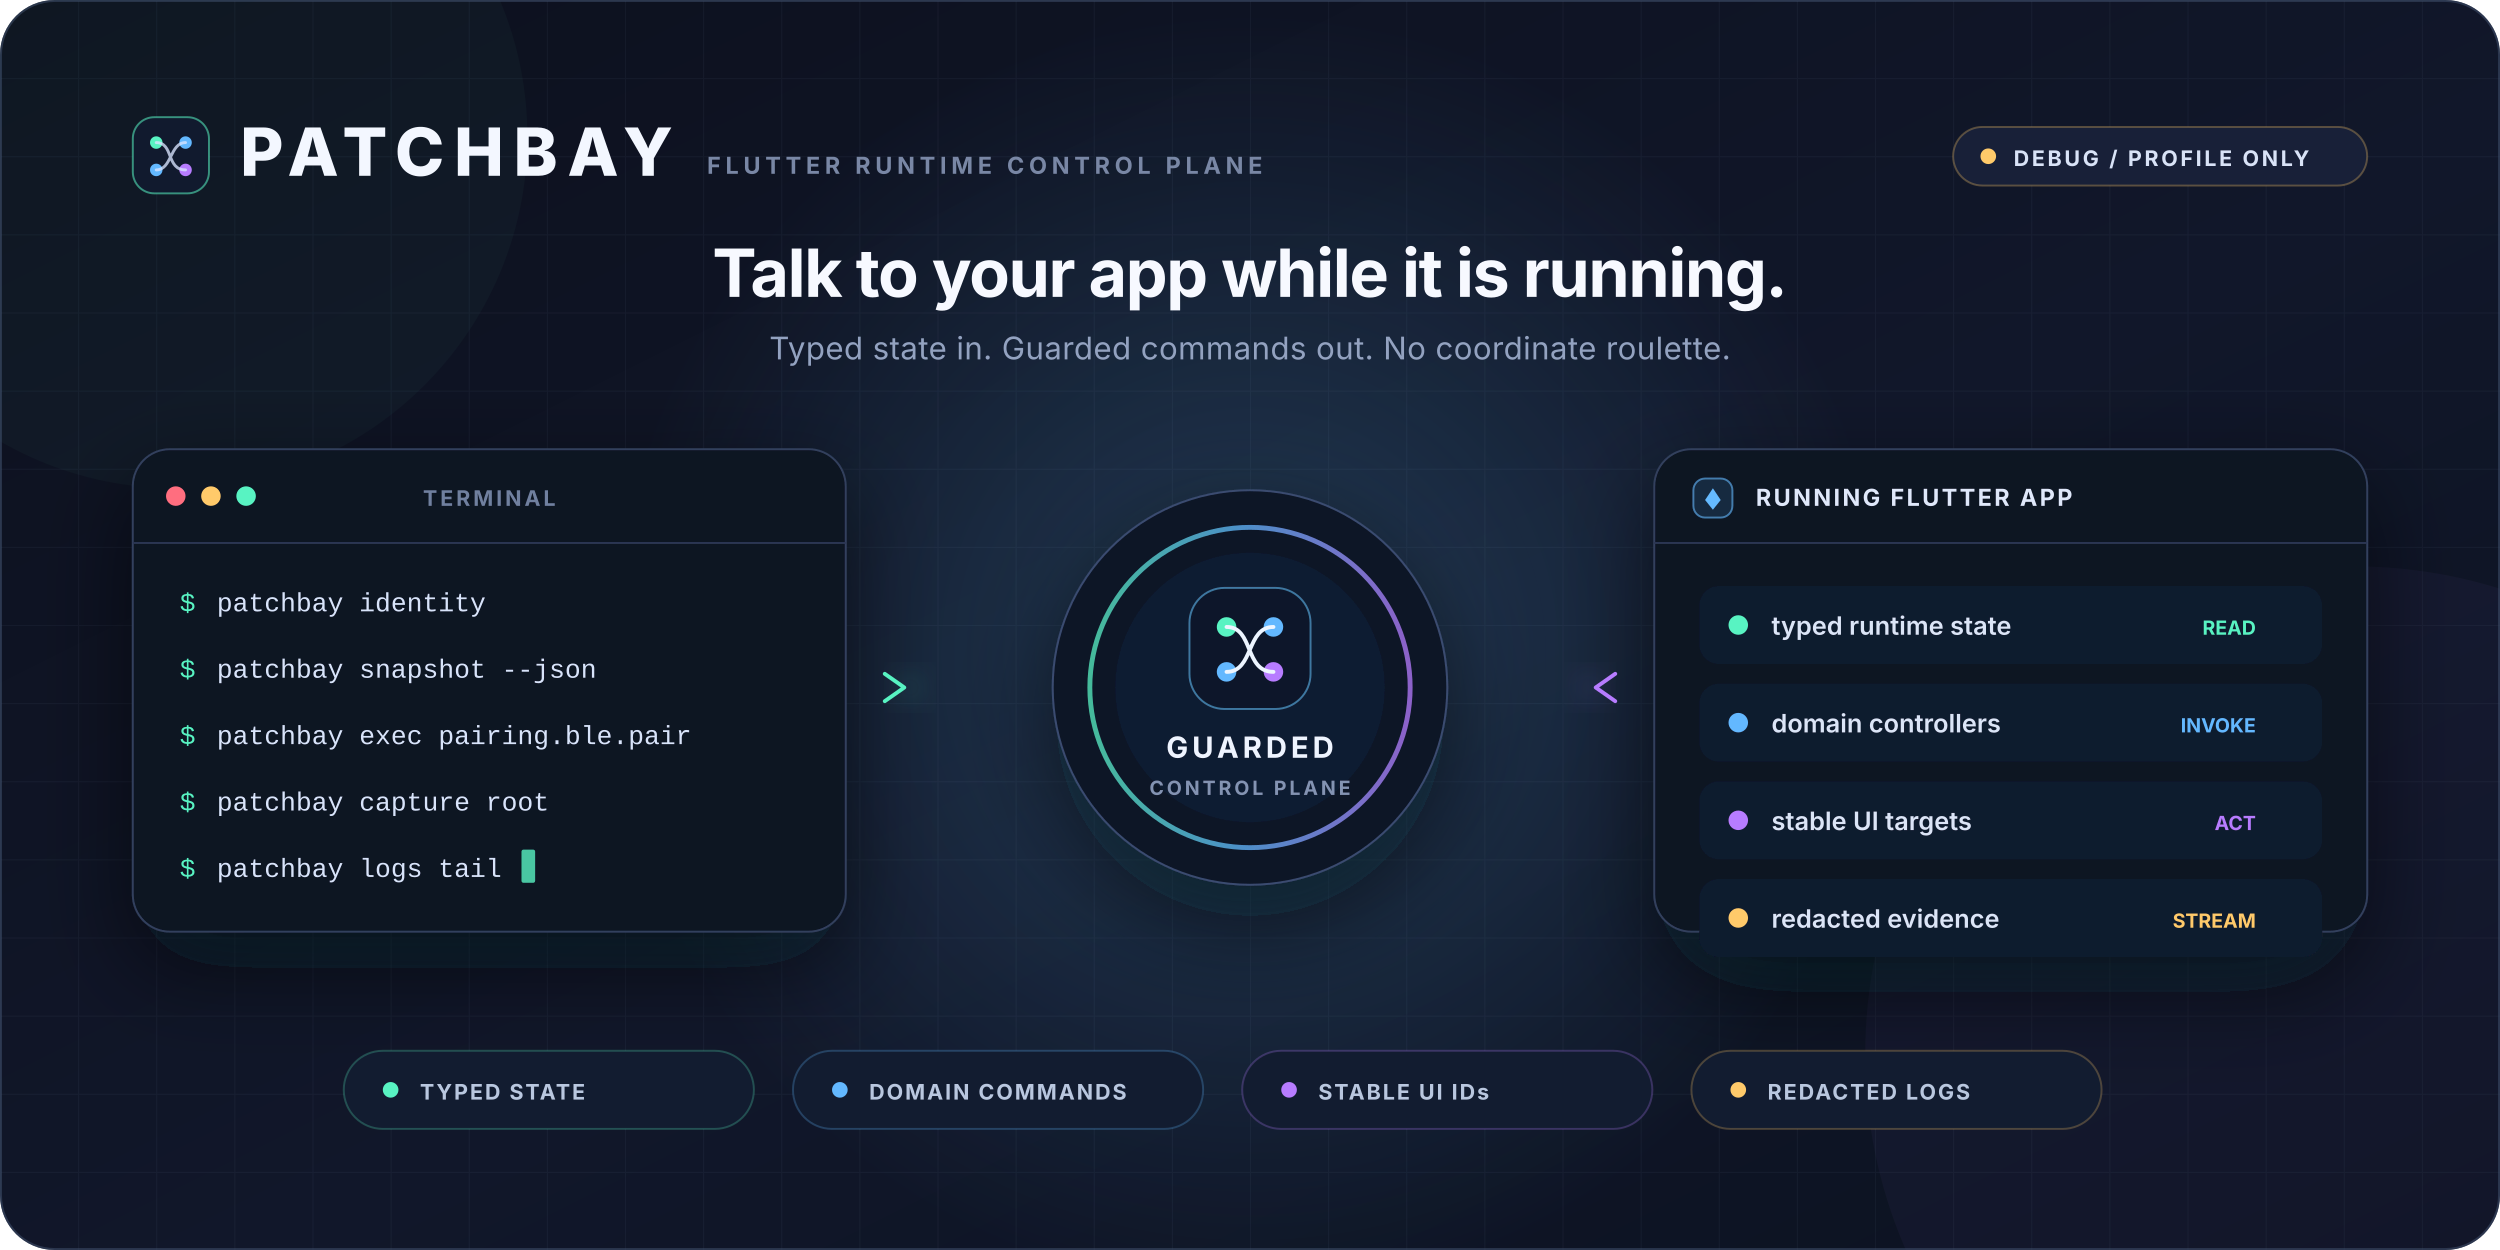
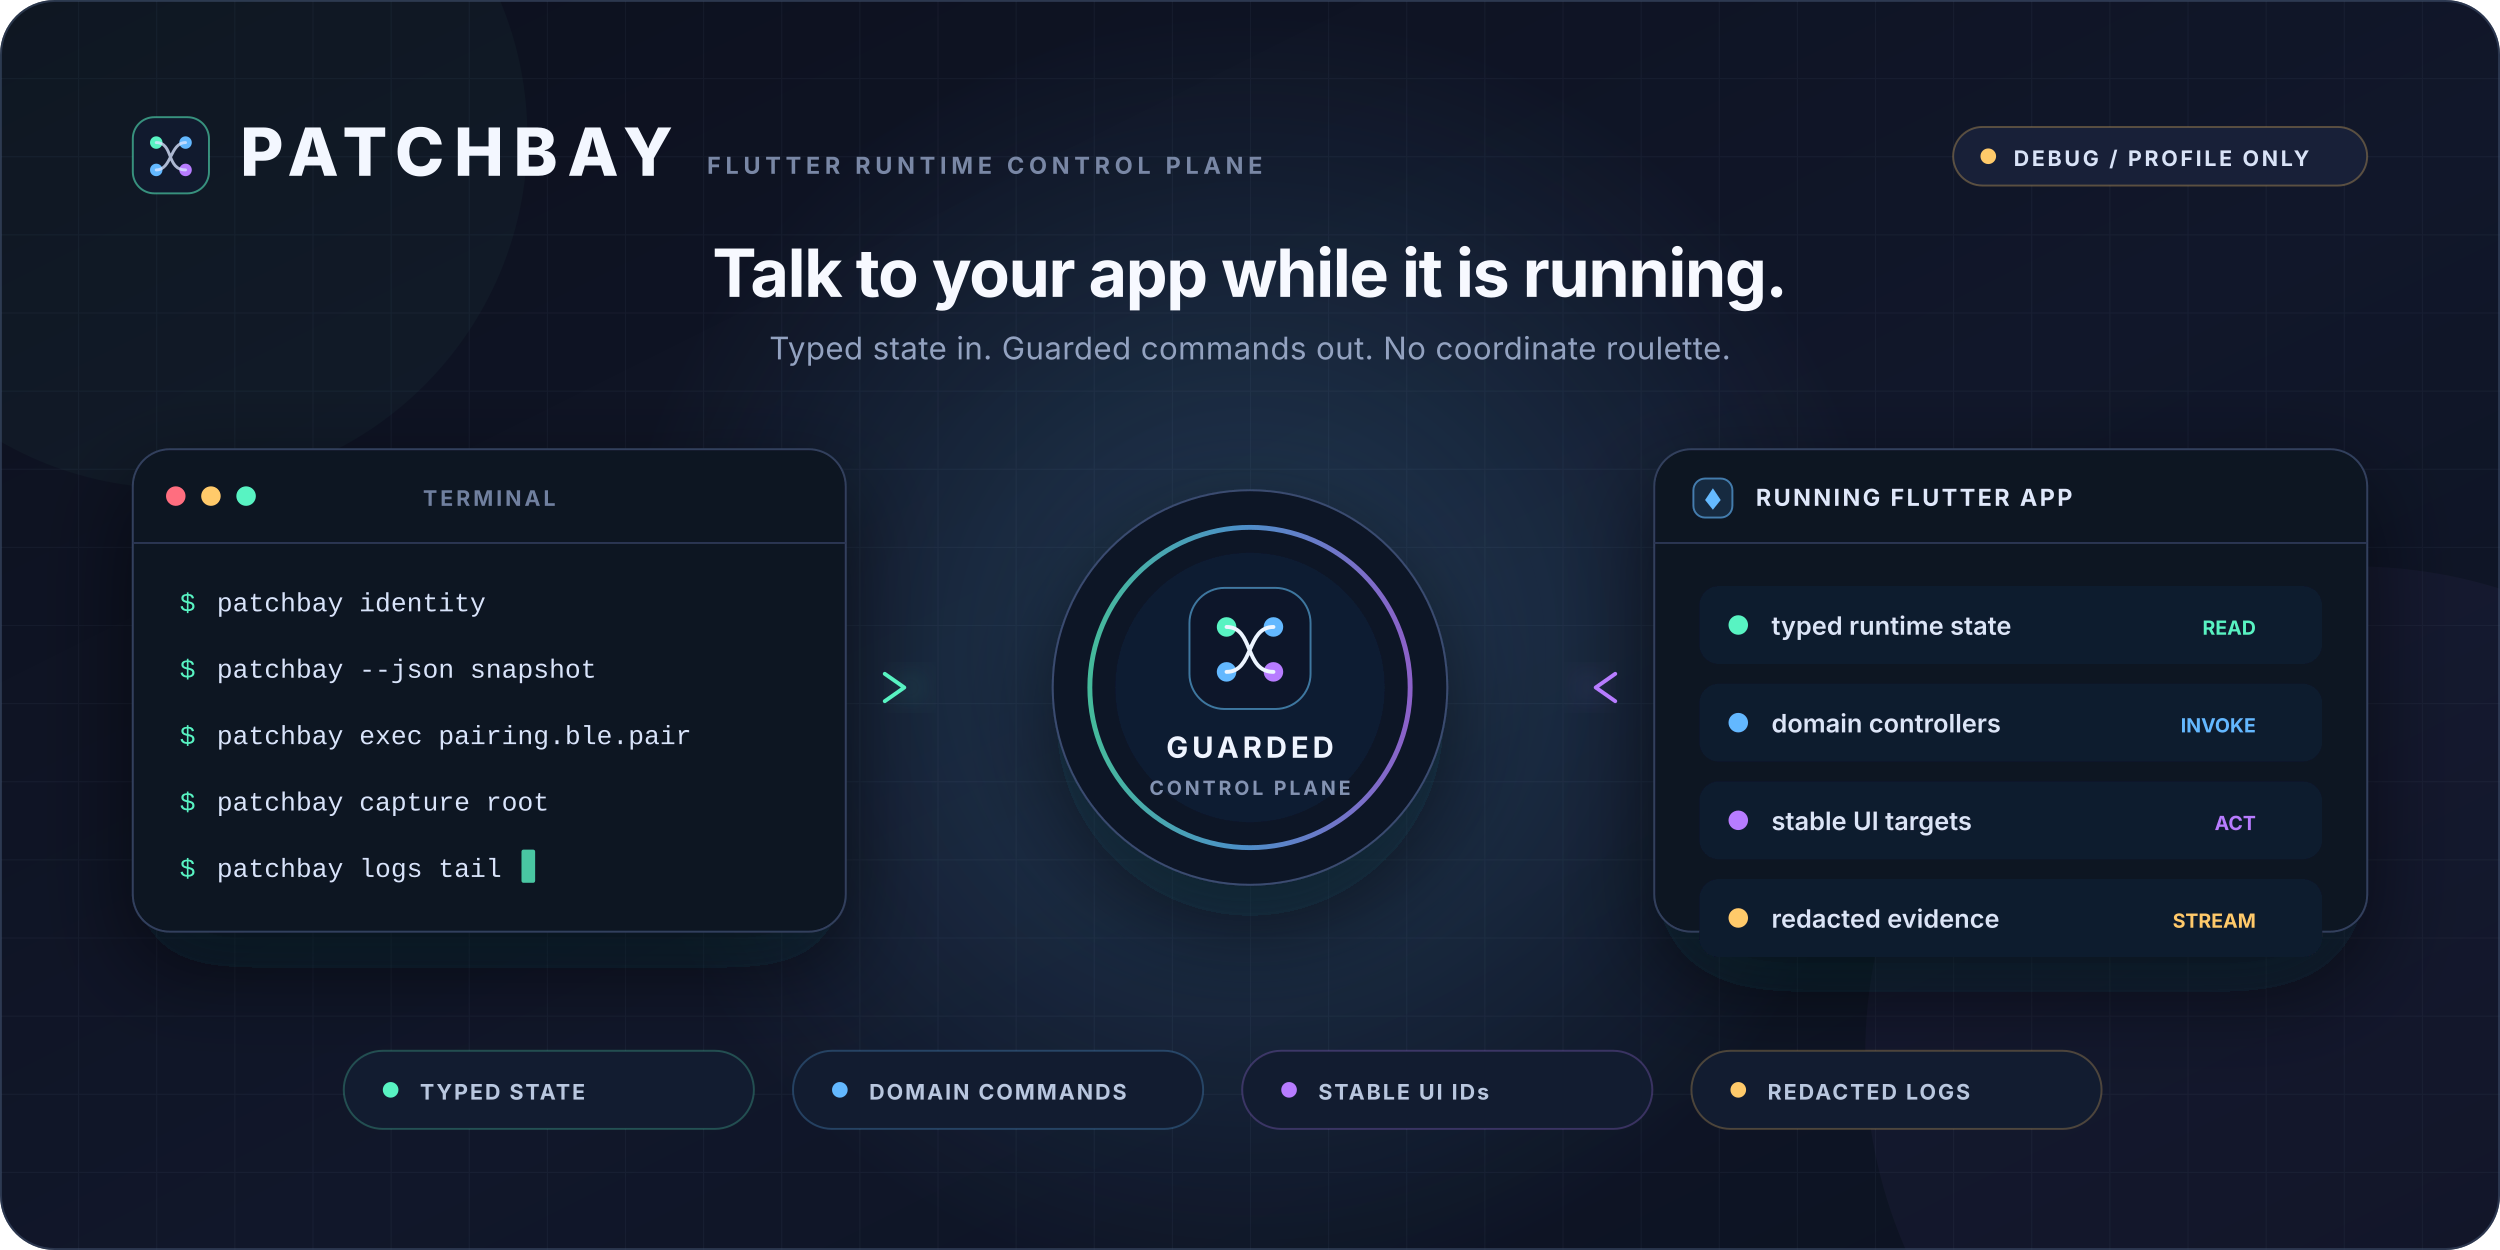
<svg xmlns="http://www.w3.org/2000/svg" width="1280" height="640" viewBox="0 0 1280 640" role="img" aria-labelledby="title desc">
  <defs>
    <linearGradient id="bg" x1="0" y1="0" x2="1" y2="1">
      <stop offset="0" stop-color="#0c101d" />
      <stop offset="0.55" stop-color="#11172a" />
      <stop offset="1" stop-color="#0b1220" />
    </linearGradient>
    <linearGradient id="brand" x1="0" y1="0" x2="1" y2="0">
      <stop stop-color="#58f3c2" />
      <stop offset="0.48" stop-color="#63b8ff" />
      <stop offset="1" stop-color="#b77cff" />
    </linearGradient>
    <linearGradient id="cable" x1="0" y1="0" x2="1" y2="0">
      <stop stop-color="#58f3c2" stop-opacity="0.25" />
      <stop offset="0.5" stop-color="#63b8ff" />
      <stop offset="1" stop-color="#b77cff" stop-opacity="0.25" />
    </linearGradient>
    <radialGradient id="glow">
      <stop stop-color="#65c7ff" stop-opacity="0.2" />
      <stop offset="1" stop-color="#65c7ff" stop-opacity="0" />
    </radialGradient>
    <pattern id="grid" width="40" height="40" patternUnits="userSpaceOnUse">
      <path d="M40 0H0V40" fill="none" stroke="#9db0d0" stroke-opacity="0.055" />
    </pattern>
    <filter id="shadow" x="-30%" y="-30%" width="160%" height="160%">
      <feDropShadow dx="0" dy="18" stdDeviation="24" flood-color="#000814" flood-opacity="0.55" />
    </filter>
    <filter id="softGlow" x="-80%" y="-80%" width="260%" height="260%">
      <feGaussianBlur stdDeviation="8" />
    </filter>
    <clipPath id="frame">
      <rect width="1280" height="640" rx="28" />
    </clipPath>
  </defs>
  <g clip-path="url(#frame)">
    <rect width="1280" height="640" fill="url(#bg)" />
    <rect width="1280" height="640" fill="url(#grid)" />
    <circle cx="640" cy="335" r="330" fill="url(#glow)" />
    <circle cx="90" cy="70" r="180" fill="#58f3c2" opacity="0.035" />
    <circle cx="1205" cy="540" r="250" fill="#b77cff" opacity="0.04" />
    <g font-family="Inter, ui-sans-serif, system-ui, -apple-system, BlinkMacSystemFont, 'Segoe UI', sans-serif">
      <g transform="translate(68 58)">
        <g transform="translate(0 2)">
          <rect x="0" y="0" width="39" height="39" rx="11" fill="#111a2e" stroke="#58f3c2" stroke-opacity="0.55" />
          <circle cx="12" cy="13" r="3.2" fill="#58f3c2" />
          <circle cx="27" cy="13" r="3.2" fill="#63b8ff" />
          <circle cx="12" cy="27" r="3.2" fill="#63b8ff" />
          <circle cx="27" cy="27" r="3.2" fill="#b77cff" />
          <path d="M12 13C21 13 17 27 27 27M27 13C19 13 20 27 12 27" fill="none" stroke="#d8e4ff" stroke-width="1.5" stroke-linecap="round" opacity="0.78" />
        </g>
        <text x="55" y="32" fill="#f3f7ff" font-size="34" font-weight="760" letter-spacing="5">PATCHBAY</text>
        <text x="294" y="31" fill="#7987a5" font-size="12" font-weight="650" letter-spacing="2.4">FLUTTER RUNTIME CONTROL PLANE</text>
      </g>
      <g transform="translate(1000 65)">
        <rect width="212" height="30" rx="15" fill="#182038" stroke="#ffca6a" stroke-opacity="0.3" />
        <circle cx="18" cy="15" r="4" fill="#ffca6a" />
        <text x="31" y="20" fill="#d9e3f7" font-size="11" font-weight="700" letter-spacing="1.35">DEBUG / PROFILE ONLY</text>
      </g>
      <text x="640" y="152" text-anchor="middle" fill="#f7f9ff" font-size="34" font-weight="680" letter-spacing="-0.7">Talk to your app while it is running.</text>
      <text x="640" y="184" text-anchor="middle" fill="#93a2c0" font-size="16" letter-spacing="0.2">Typed state in. Guarded commands out. No coordinate roulette.</text>
      <g filter="url(#shadow)">
        <g transform="translate(68 230)">
          <rect width="365" height="247" rx="19" fill="#0c1221" stroke="#33405d" />
          <path d="M0 48H365" stroke="#2a3652" />
          <circle cx="22" cy="24" r="5" fill="#ff6e7f" />
          <circle cx="40" cy="24" r="5" fill="#ffca6a" />
          <circle cx="58" cy="24" r="5" fill="#58f3c2" />
          <text x="182.5" y="29" text-anchor="middle" fill="#70809f" font-size="11" font-weight="650" letter-spacing="1.5">TERMINAL</text>
          <g font-family="'SFMono-Regular', Consolas, 'Liberation Mono', monospace" font-size="13.5">
            <text x="24" y="83" fill="#58f3c2">$</text>
            <text x="43" y="83" fill="#d8e4fa">patchbay identity</text>
            <text x="24" y="117" fill="#58f3c2">$</text>
-             <text x="43" y="117" fill="#d8e4fa">patchbay snapshot --json</text>
+             <text x="43" y="117" fill="#d8e4fa">patchbay --json snapshot</text>
            <text x="24" y="151" fill="#58f3c2">$</text>
            <text x="43" y="151" fill="#d8e4fa">patchbay exec pairing.ble.pair</text>
            <text x="24" y="185" fill="#58f3c2">$</text>
            <text x="43" y="185" fill="#d8e4fa">patchbay capture root</text>
            <text x="24" y="219" fill="#58f3c2">$</text>
            <text x="43" y="219" fill="#d8e4fa">patchbay logs tail</text>
            <rect x="199" y="205" width="7" height="17" rx="1" fill="#58f3c2" opacity="0.8" />
          </g>
        </g>
        <g transform="translate(847 230)">
          <rect width="365" height="247" rx="19" fill="#0c1221" stroke="#33405d" />
          <path d="M0 48H365" stroke="#2a3652" />
          <rect x="20" y="15" width="20" height="20" rx="6" fill="#65baff" fill-opacity="0.14" stroke="#65baff" stroke-opacity="0.6" />
          <path d="M26 26l4-6 4 6-4 5z" fill="#65baff" />
          <text x="52" y="29" fill="#dfe8fa" font-size="12" font-weight="700" letter-spacing="1.2">RUNNING FLUTTER APP</text>
          <g transform="translate(23 70)">
            <rect width="319" height="40" rx="10" fill="#111a2d" />
            <circle cx="20" cy="20" r="5" fill="#58f3c2" />
            <text x="37" y="25" fill="#dbe5f7" font-size="13" font-weight="600">typed runtime state</text>
            <text x="285" y="25" text-anchor="end" fill="#58f3c2" font-size="10" font-weight="750">READ</text>
            <rect y="50" width="319" height="40" rx="10" fill="#111a2d" />
            <circle cx="20" cy="70" r="5" fill="#63b8ff" />
            <text x="37" y="75" fill="#dbe5f7" font-size="13" font-weight="600">domain controllers</text>
            <text x="285" y="75" text-anchor="end" fill="#63b8ff" font-size="10" font-weight="750">INVOKE</text>
            <rect y="100" width="319" height="40" rx="10" fill="#111a2d" />
            <circle cx="20" cy="120" r="5" fill="#b77cff" />
            <text x="37" y="125" fill="#dbe5f7" font-size="13" font-weight="600">stable UI targets</text>
            <text x="285" y="125" text-anchor="end" fill="#b77cff" font-size="10" font-weight="750">ACT</text>
            <rect y="150" width="319" height="40" rx="10" fill="#111a2d" />
            <circle cx="20" cy="170" r="5" fill="#ffca6a" />
            <text x="37" y="175" fill="#dbe5f7" font-size="13" font-weight="600">redacted evidence</text>
            <text x="285" y="175" text-anchor="end" fill="#ffca6a" font-size="10" font-weight="750">STREAM</text>
          </g>
        </g>
      </g>
      <path d="M433 352C495 352 503 352 541 352" fill="none" stroke="url(#cable)" stroke-width="3" />
      <path d="M739 352C777 352 785 352 847 352" fill="none" stroke="url(#cable)" stroke-width="3" />
      <circle cx="466" cy="352" r="5" fill="#58f3c2" opacity="0.25" filter="url(#softGlow)" />
      <circle cx="814" cy="352" r="5" fill="#b77cff" opacity="0.25" filter="url(#softGlow)" />
      <path d="M453 345l10 7-10 7" fill="none" stroke="#58f3c2" stroke-width="2" stroke-linecap="round" stroke-linejoin="round" />
      <path d="M827 345l-10 7 10 7" fill="none" stroke="#b77cff" stroke-width="2" stroke-linecap="round" stroke-linejoin="round" />
      <g transform="translate(527 254)" filter="url(#shadow)">
        <circle cx="113" cy="98" r="101" fill="#0d1527" stroke="#3a4c70" />
        <circle cx="113" cy="98" r="82" fill="none" stroke="url(#brand)" stroke-width="2.5" opacity="0.75" />
        <circle cx="113" cy="98" r="69" fill="#111b30" />
        <g transform="translate(82 47)">
          <rect width="62" height="62" rx="18" fill="#0d172a" stroke="#64c5ff" stroke-opacity="0.55" />
          <circle cx="19" cy="20" r="5" fill="#58f3c2" />
          <circle cx="43" cy="20" r="5" fill="#63b8ff" />
          <circle cx="19" cy="43" r="5" fill="#63b8ff" />
          <circle cx="43" cy="43" r="5" fill="#b77cff" />
          <path d="M19 20c14 0 9 23 24 23M43 20C29 20 33 43 19 43" fill="none" stroke="#edf5ff" stroke-width="2" stroke-linecap="round" />
        </g>
        <text x="113" y="134" text-anchor="middle" fill="#eef4ff" font-size="15" font-weight="750" letter-spacing="2">GUARDED</text>
        <text x="113" y="153" text-anchor="middle" fill="#8393b2" font-size="10" font-weight="650" letter-spacing="1.5">CONTROL PLANE</text>
      </g>
      <g transform="translate(176 538)">
        <g>
          <rect width="210" height="40" rx="20" fill="#121c30" stroke="#58f3c2" stroke-opacity="0.25" />
          <circle cx="24" cy="20" r="4" fill="#58f3c2" />
          <text x="39" y="25" fill="#b9c7df" font-size="11" font-weight="700" letter-spacing="1">TYPED STATE</text>
        </g>
        <g transform="translate(230)">
          <rect width="210" height="40" rx="20" fill="#121c30" stroke="#63b8ff" stroke-opacity="0.25" />
          <circle cx="24" cy="20" r="4" fill="#63b8ff" />
          <text x="39" y="25" fill="#b9c7df" font-size="11" font-weight="700" letter-spacing="1">DOMAIN COMMANDS</text>
        </g>
        <g transform="translate(460)">
          <rect width="210" height="40" rx="20" fill="#121c30" stroke="#b77cff" stroke-opacity="0.25" />
          <circle cx="24" cy="20" r="4" fill="#b77cff" />
          <text x="39" y="25" fill="#b9c7df" font-size="11" font-weight="700" letter-spacing="1">STABLE UI IDs</text>
        </g>
        <g transform="translate(690)">
          <rect width="210" height="40" rx="20" fill="#121c30" stroke="#ffca6a" stroke-opacity="0.25" />
          <circle cx="24" cy="20" r="4" fill="#ffca6a" />
          <text x="39" y="25" fill="#b9c7df" font-size="11" font-weight="700" letter-spacing="1">REDACTED LOGS</text>
        </g>
      </g>
    </g>
  </g>
  <rect x="0.5" y="0.5" width="1279" height="639" rx="27.5" fill="none" stroke="#40506d" stroke-opacity="0.55" />
</svg>
